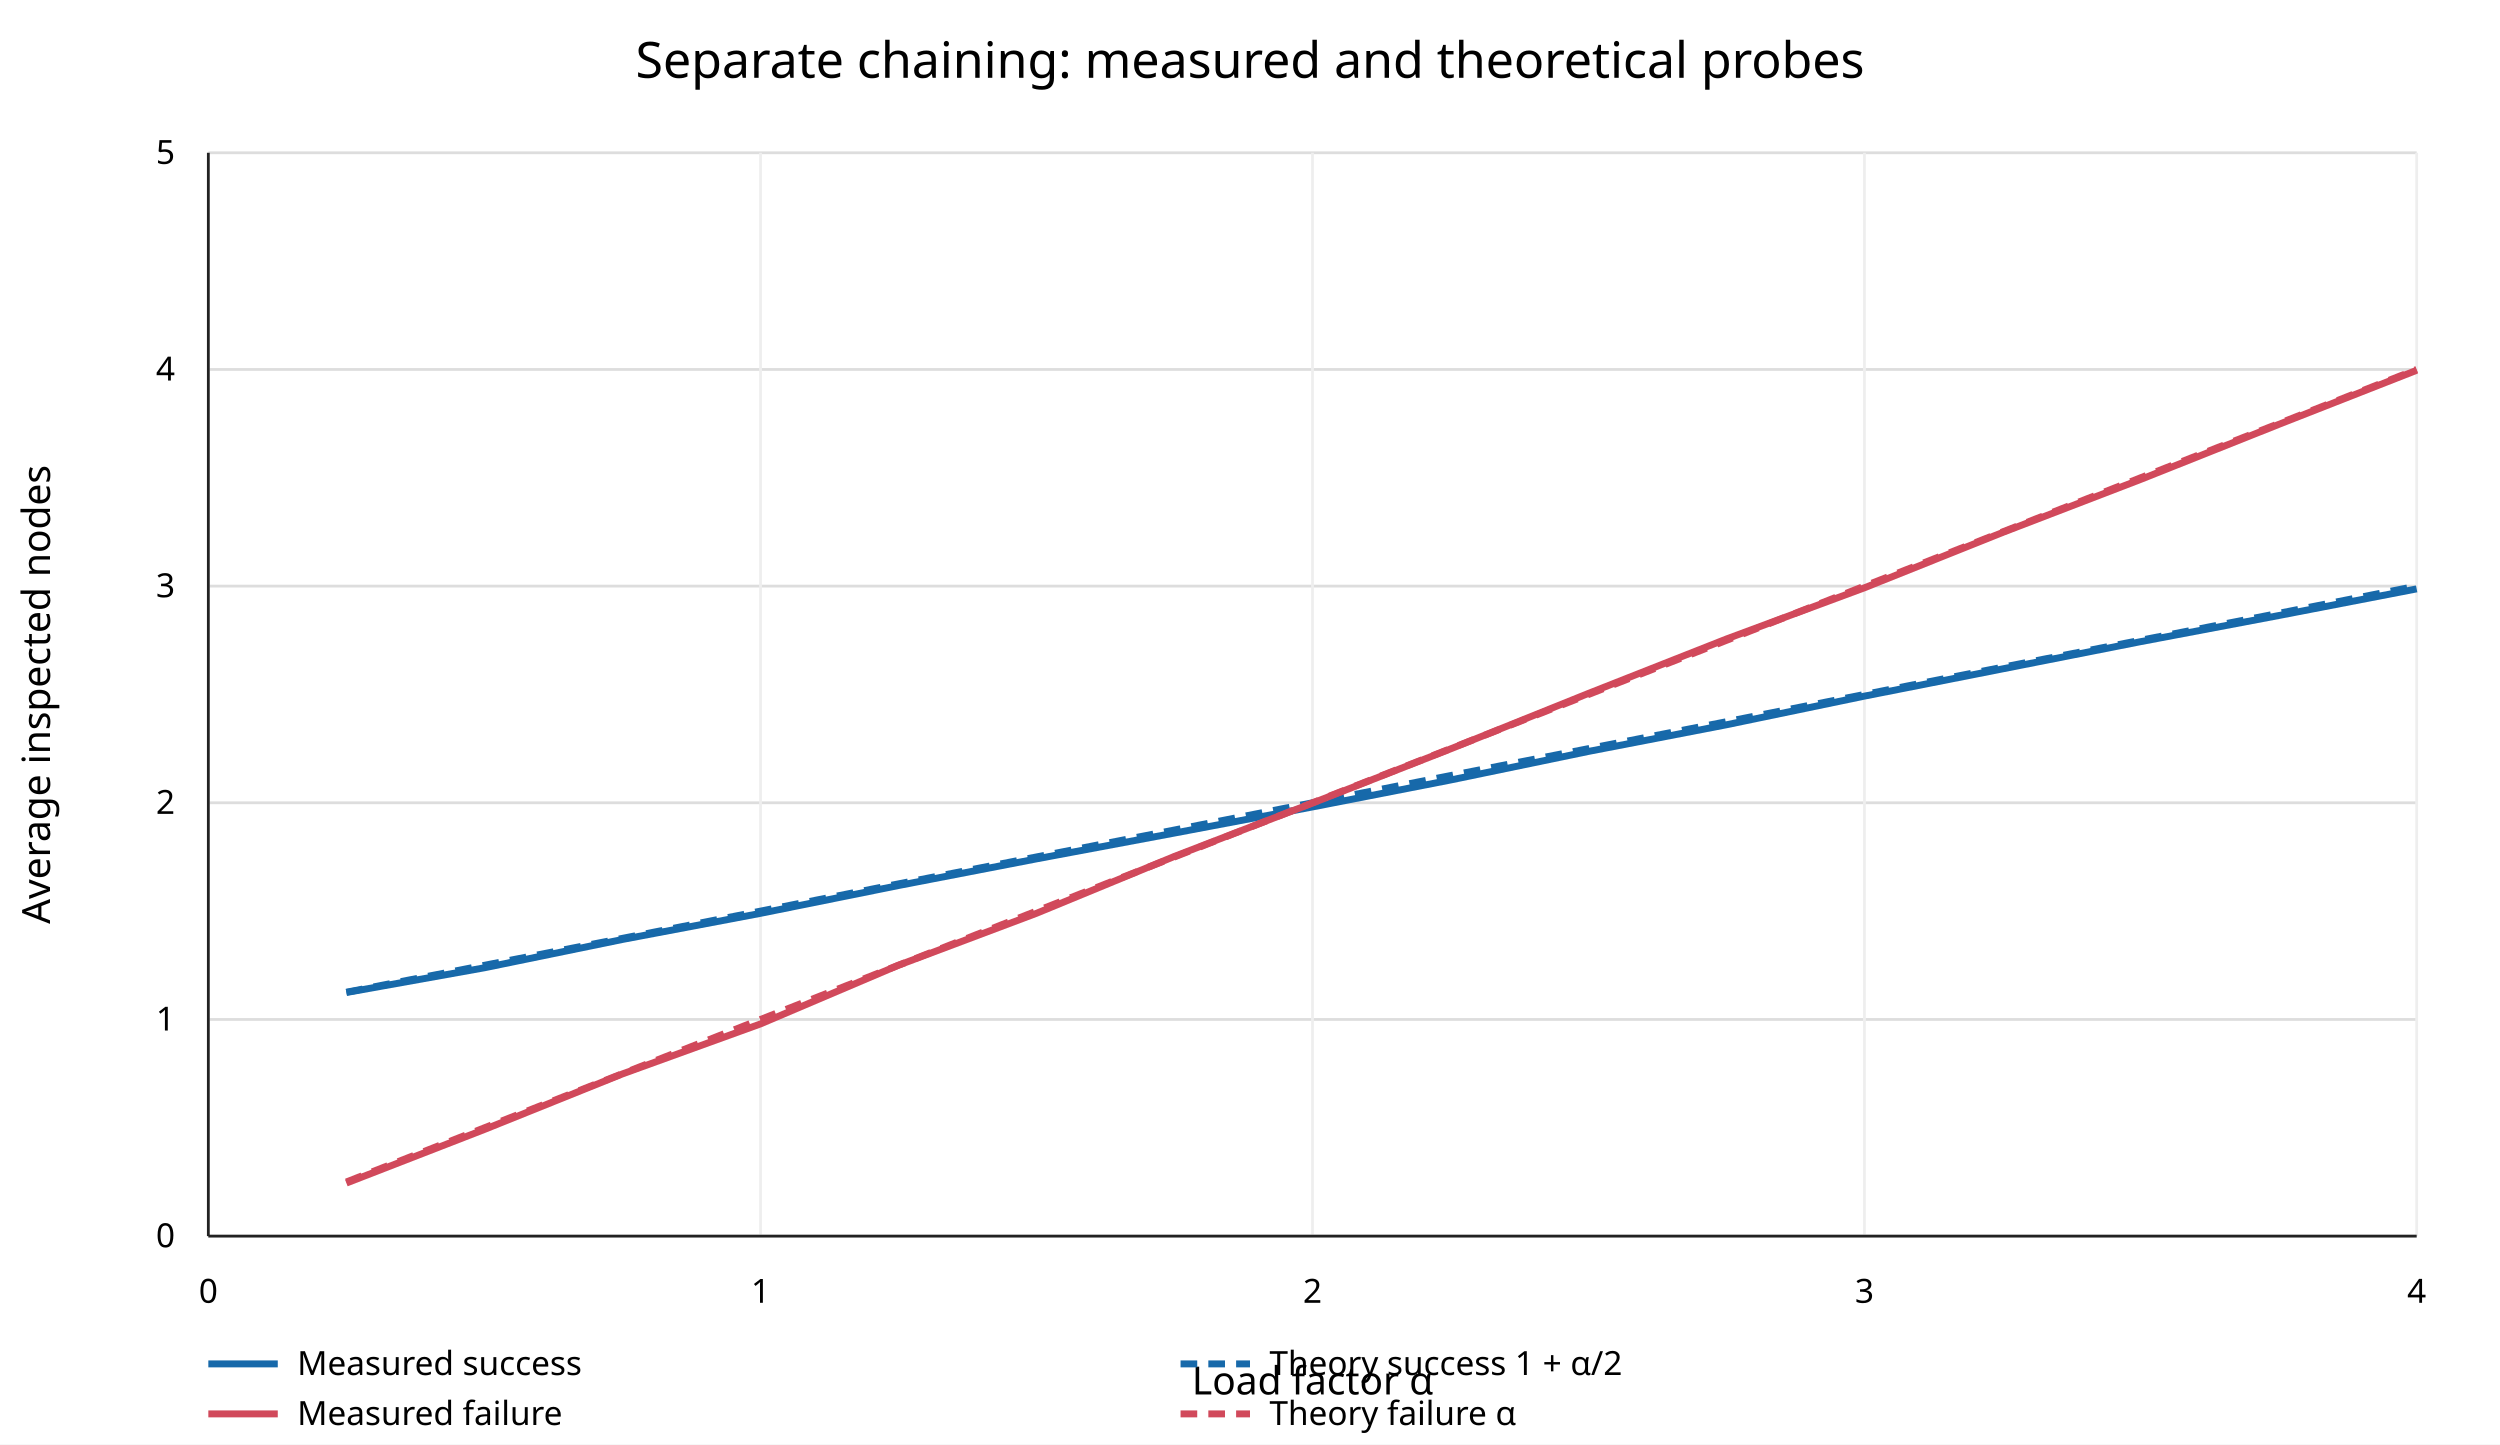
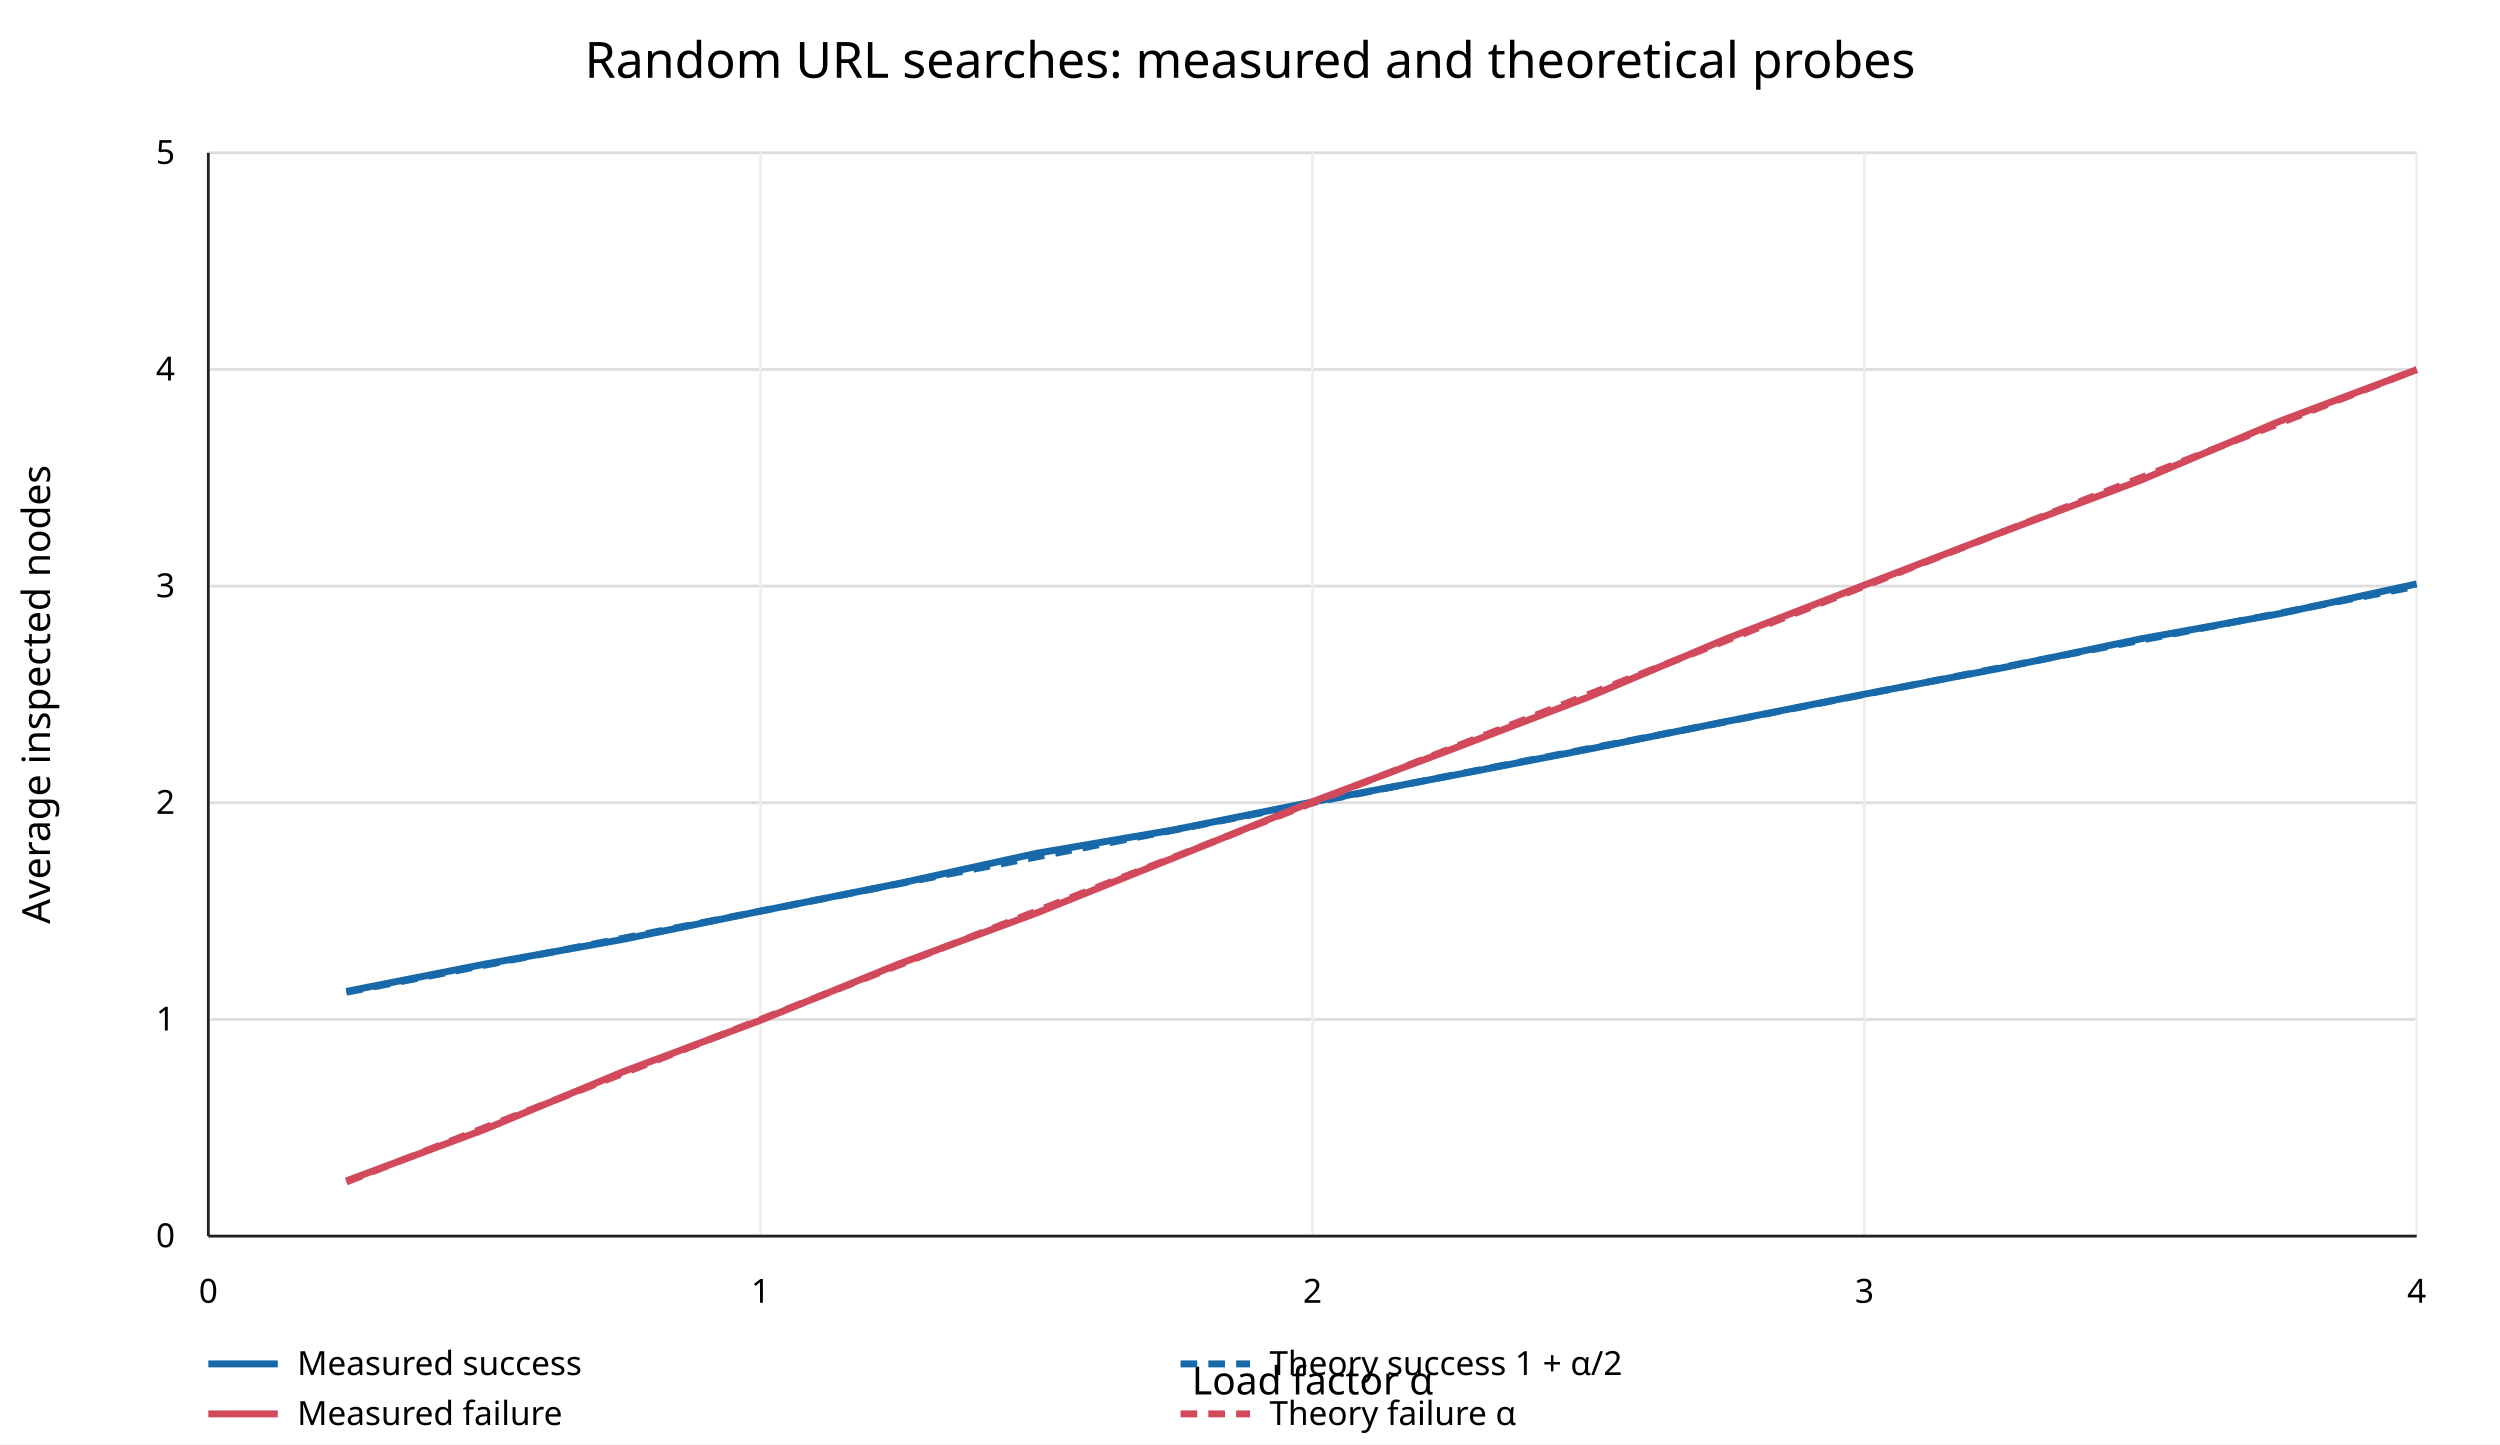
<svg xmlns="http://www.w3.org/2000/svg" width="900" height="520" viewBox="0 0 900 520">
  <rect width="100%" height="100%" fill="white" />
-   <text x="450" y="28" text-anchor="middle" font-family="sans-serif" font-size="18">Separate chaining: measured and theoretical probes</text>
+   <text x="450" y="28" text-anchor="middle" font-family="sans-serif" font-size="18">Random URL searches: measured and theoretical probes</text>
  <line x1="75" y1="445.0" x2="870" y2="445.0" stroke="#ddd" />
  <text x="63" y="449.0" text-anchor="end" font-family="sans-serif" font-size="12">0</text>
  <line x1="75" y1="367.0" x2="870" y2="367.0" stroke="#ddd" />
  <text x="63" y="371.0" text-anchor="end" font-family="sans-serif" font-size="12">1</text>
  <line x1="75" y1="289.0" x2="870" y2="289.0" stroke="#ddd" />
  <text x="63" y="293.0" text-anchor="end" font-family="sans-serif" font-size="12">2</text>
  <line x1="75" y1="211.0" x2="870" y2="211.0" stroke="#ddd" />
  <text x="63" y="215.0" text-anchor="end" font-family="sans-serif" font-size="12">3</text>
  <line x1="75" y1="133.0" x2="870" y2="133.0" stroke="#ddd" />
  <text x="63" y="137.0" text-anchor="end" font-family="sans-serif" font-size="12">4</text>
  <line x1="75" y1="55.0" x2="870" y2="55.0" stroke="#ddd" />
  <text x="63" y="59.0" text-anchor="end" font-family="sans-serif" font-size="12">5</text>
  <line x1="75.0" y1="55" x2="75.0" y2="445" stroke="#eee" />
  <text x="75.0" y="469" text-anchor="middle" font-family="sans-serif" font-size="12">0</text>
  <line x1="273.8" y1="55" x2="273.8" y2="445" stroke="#eee" />
  <text x="273.8" y="469" text-anchor="middle" font-family="sans-serif" font-size="12">1</text>
  <line x1="472.5" y1="55" x2="472.5" y2="445" stroke="#eee" />
  <text x="472.5" y="469" text-anchor="middle" font-family="sans-serif" font-size="12">2</text>
  <line x1="671.2" y1="55" x2="671.2" y2="445" stroke="#eee" />
  <text x="671.2" y="469" text-anchor="middle" font-family="sans-serif" font-size="12">3</text>
  <line x1="870.0" y1="55" x2="870.0" y2="445" stroke="#eee" />
  <text x="870.0" y="469" text-anchor="middle" font-family="sans-serif" font-size="12">4</text>
  <line x1="75" y1="445" x2="870" y2="445" stroke="#222" />
  <line x1="75" y1="55" x2="75" y2="445" stroke="#222" />
  <text x="472.5" y="502" text-anchor="middle" font-family="sans-serif" font-size="14">Load factor α</text>
  <text x="18" y="250.0" transform="rotate(-90 18 250.0)" text-anchor="middle" font-family="sans-serif" font-size="14">Average inspected nodes</text>
-   <polyline points="124.7,357.3 174.4,348.4 224.1,338.2 273.8,328.8 323.4,318.8 373.1,309.2 422.8,299.9 472.5,290.5 522.2,280.8 571.9,270.5 621.6,260.9 671.2,250.6 720.9,240.8 770.6,231.0 820.3,221.6 870.0,212.0" fill="none" stroke="#1769aa" stroke-width="2.5" />
+   <polyline points="124.7,356.9 174.4,347.1 224.1,338.2 273.8,328.0 323.4,318.1 373.1,307.2 422.8,298.7 472.5,288.7 522.2,279.3 571.9,269.7 621.6,259.7 671.2,249.9 720.9,240.4 770.6,230.0 820.3,221.0 870.0,210.2" fill="none" stroke="#1769aa" stroke-width="2.5" />
  <polyline points="124.7,357.2 174.4,347.5 224.1,337.8 273.8,328.0 323.4,318.2 373.1,308.5 422.8,298.8 472.5,289.0 522.2,279.2 571.9,269.5 621.6,259.8 671.2,250.0 720.9,240.2 770.6,230.5 820.3,220.8 870.0,211.0" fill="none" stroke="#1769aa" stroke-width="2.5" stroke-dasharray="6 4" />
-   <polyline points="124.7,425.9 174.4,406.6 224.1,386.6 273.8,368.6 323.4,347.5 373.1,328.8 422.8,308.3 472.5,289.1 522.2,269.6 571.9,249.6 621.6,230.0 671.2,211.6 720.9,191.7 770.6,172.6 820.3,152.8 870.0,133.3" fill="none" stroke="#d1495b" stroke-width="2.5" />
+   <polyline points="124.7,425.1 174.4,406.6 224.1,385.9 273.8,367.3 323.4,347.1 373.1,328.7 422.8,308.7 472.5,288.6 522.2,269.9 571.9,250.9 621.6,229.9 671.2,210.6 720.9,191.5 770.6,172.9 820.3,151.8 870.0,133.1" fill="none" stroke="#d1495b" stroke-width="2.5" />
  <polyline points="124.7,425.5 174.4,406.0 224.1,386.5 273.8,367.0 323.4,347.5 373.1,328.0 422.8,308.5 472.5,289.0 522.2,269.5 571.9,250.0 621.6,230.5 671.2,211.0 720.9,191.5 770.6,172.0 820.3,152.5 870.0,133.0" fill="none" stroke="#d1495b" stroke-width="2.5" stroke-dasharray="6 4" />
  <line x1="75" y1="491" x2="100" y2="491" stroke="#1769aa" stroke-width="2.5" />
  <text x="107" y="495" font-family="sans-serif" font-size="12">Measured success</text>
  <line x1="425" y1="491" x2="450" y2="491" stroke="#1769aa" stroke-width="2.5" stroke-dasharray="6 4" />
  <text x="457" y="495" font-family="sans-serif" font-size="12">Theory success 1 + α/2</text>
  <line x1="75" y1="509" x2="100" y2="509" stroke="#d1495b" stroke-width="2.5" />
  <text x="107" y="513" font-family="sans-serif" font-size="12">Measured failure</text>
  <line x1="425" y1="509" x2="450" y2="509" stroke="#d1495b" stroke-width="2.5" stroke-dasharray="6 4" />
  <text x="457" y="513" font-family="sans-serif" font-size="12">Theory failure α</text>
</svg>
